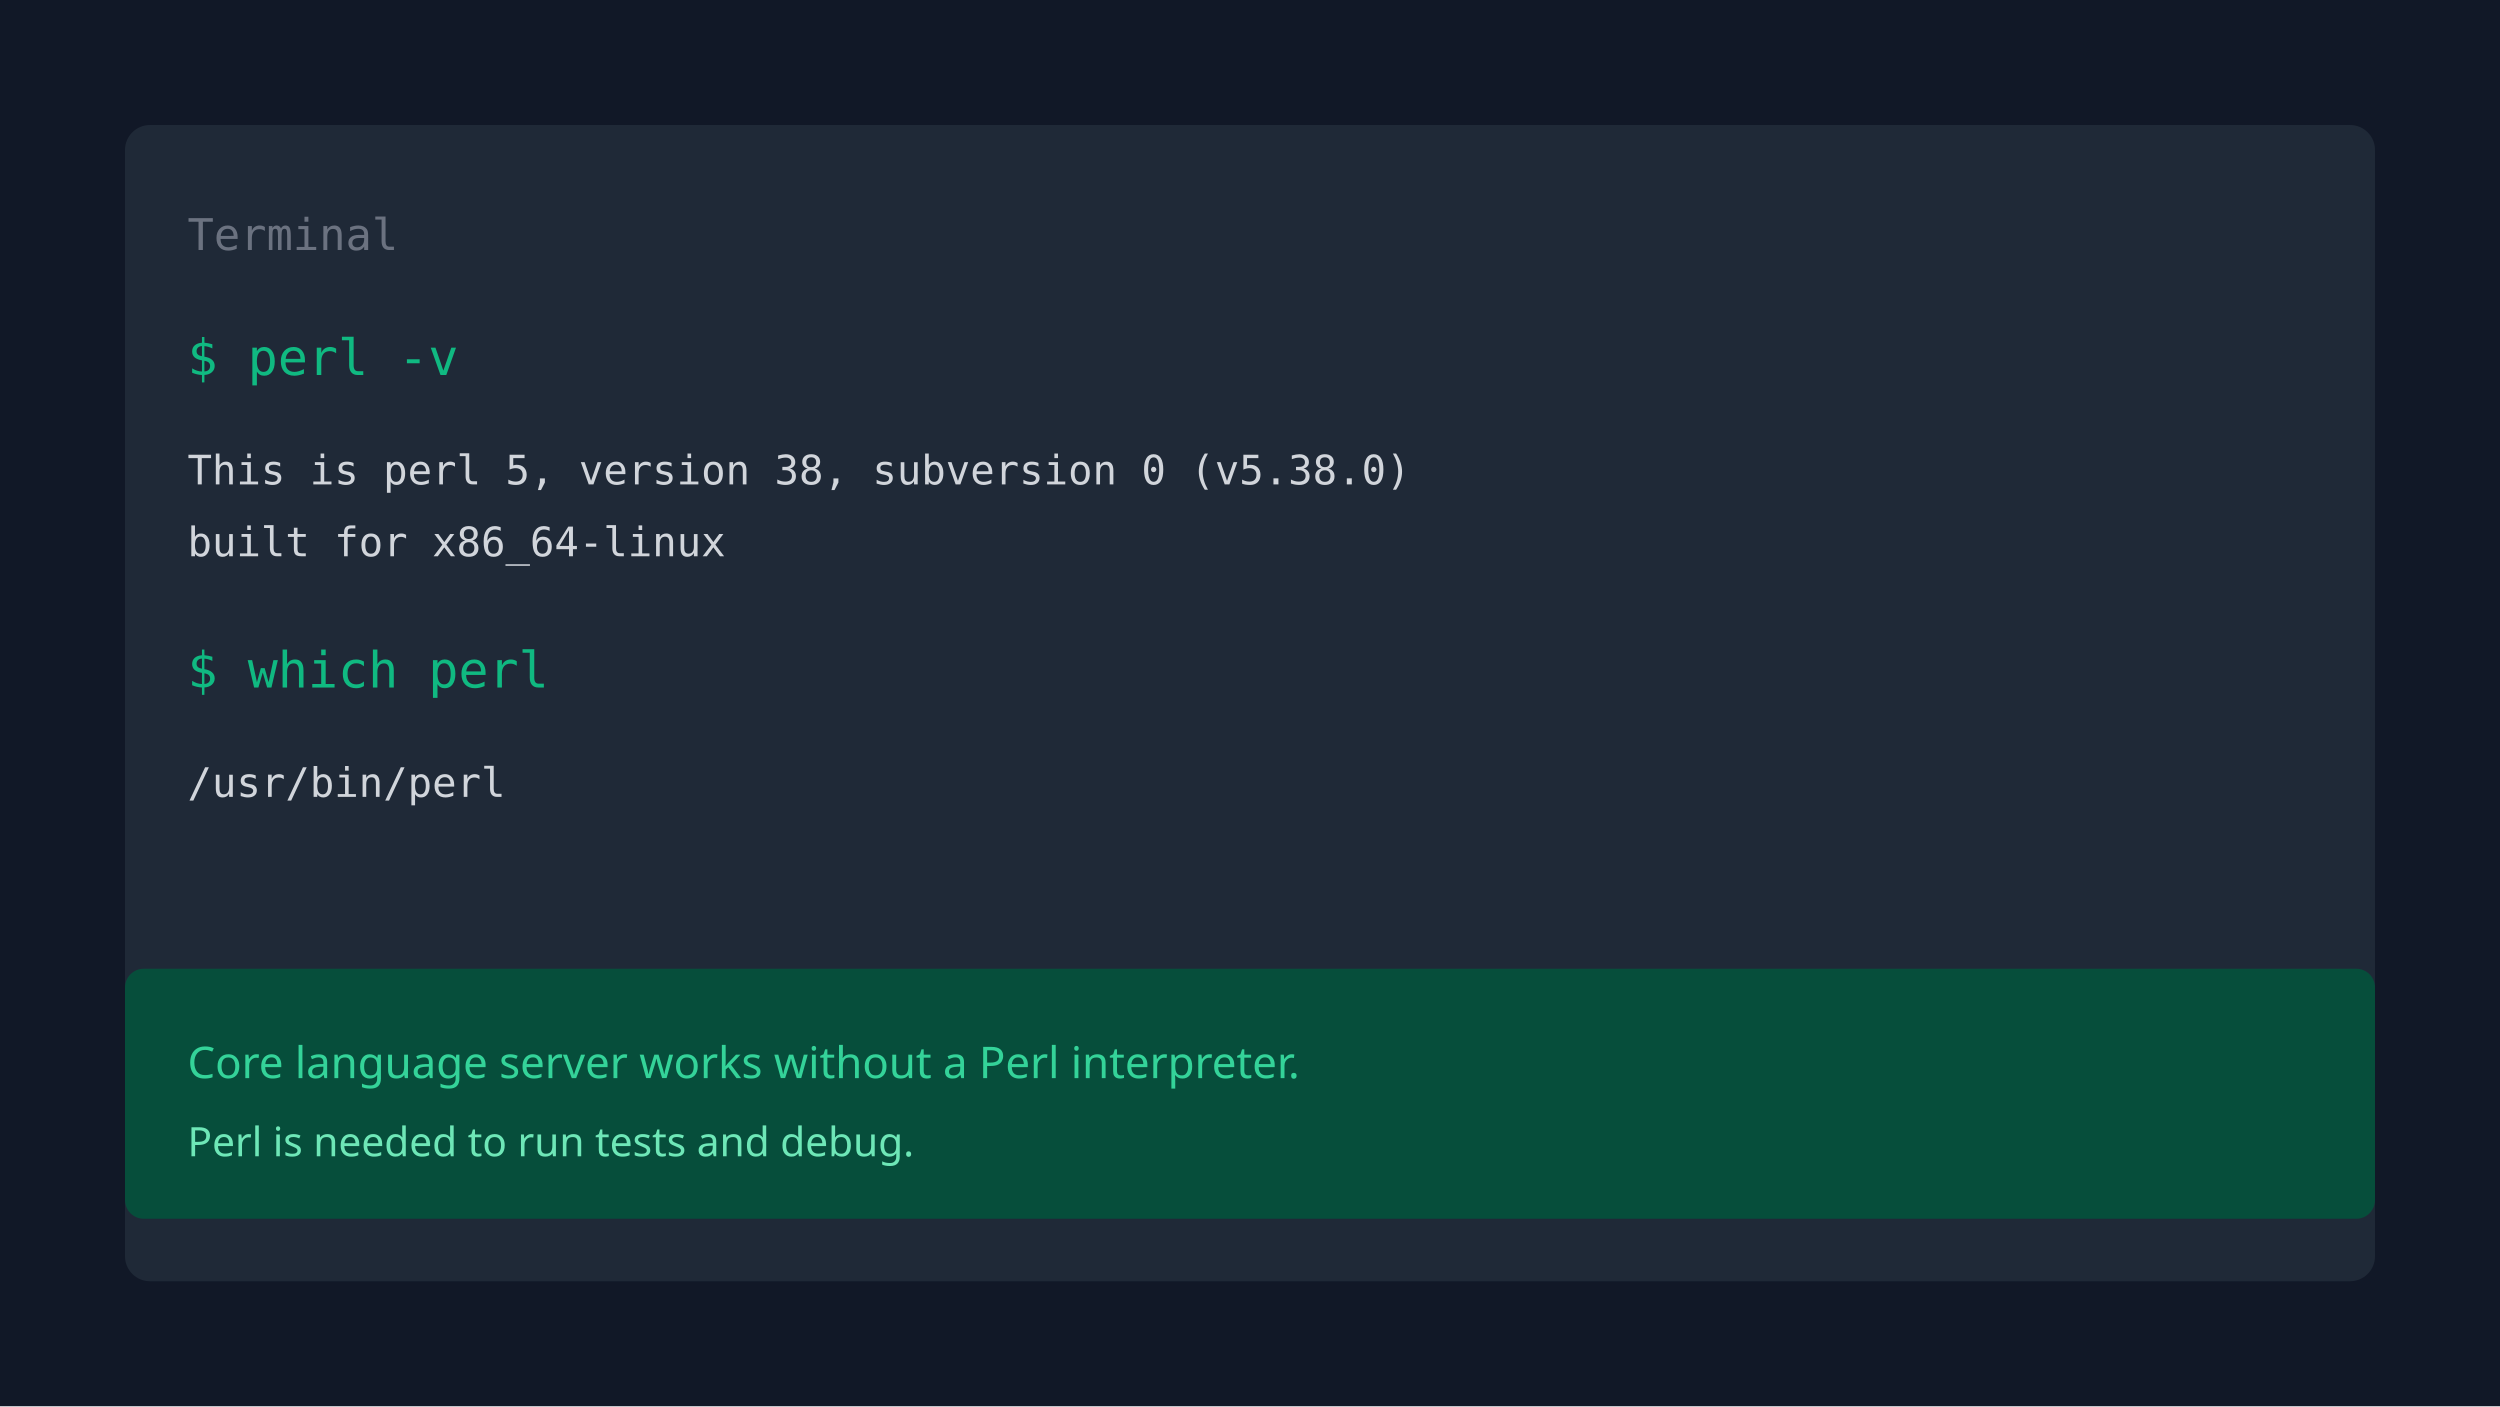
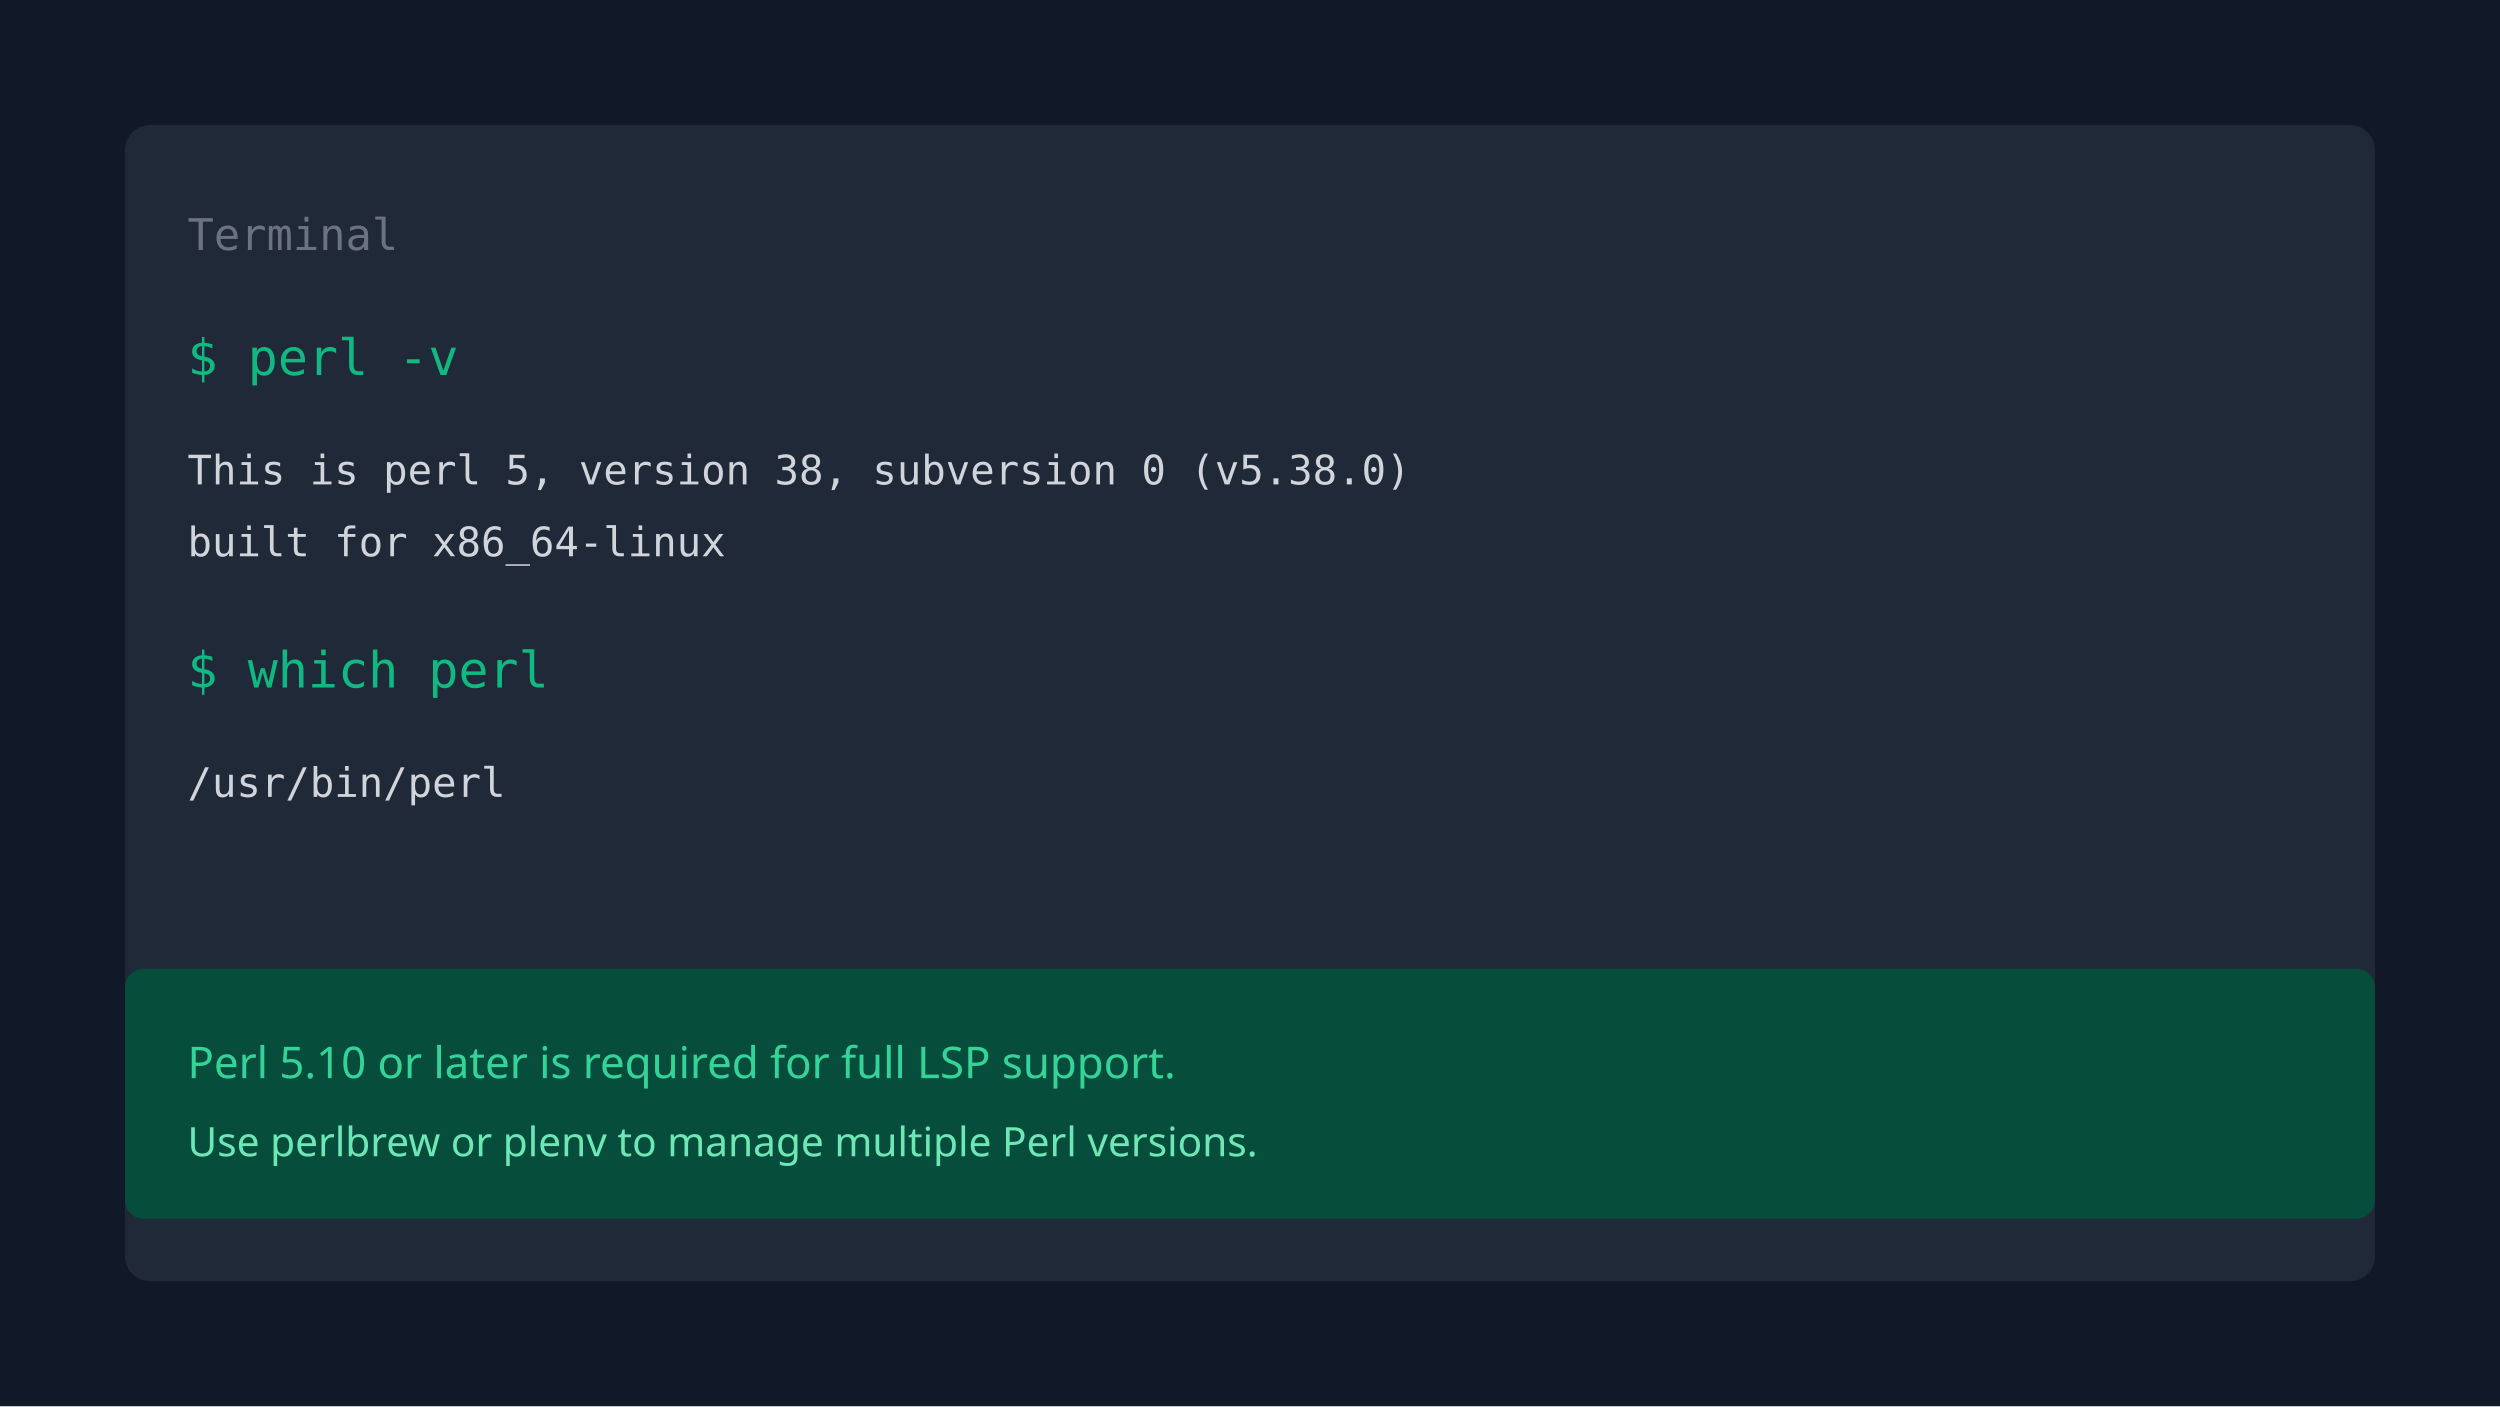
<svg xmlns="http://www.w3.org/2000/svg" viewBox="0 0 800 450" width="800" height="450">
  <rect width="800" height="450" fill="#111827" />
  <rect x="40" y="40" width="720" height="370" rx="8" fill="#1f2937" />
  <text x="60" y="80" font-family="monospace" font-size="14" fill="#6b7280">Terminal</text>
  <text x="60" y="120" font-family="monospace" font-size="16" fill="#10b981">$ perl -v</text>
  <text x="60" y="155" font-family="monospace" font-size="13" fill="#d1d5db">This is perl 5, version 38, subversion 0 (v5.38.0)</text>
  <text x="60" y="178" font-family="monospace" font-size="13" fill="#d1d5db">built for x86_64-linux</text>
  <text x="60" y="220" font-family="monospace" font-size="16" fill="#10b981">$ which perl</text>
  <text x="60" y="255" font-family="monospace" font-size="13" fill="#d1d5db">/usr/bin/perl</text>
  <rect x="40" y="310" width="720" height="80" rx="6" fill="#064e3b" />
-   <text x="60" y="345" font-family="sans-serif" font-size="14" fill="#34d399">Core language server works without a Perl interpreter.</text>
-   <text x="60" y="370" font-family="sans-serif" font-size="13" fill="#6ee7b7">Perl is needed to run tests and debug.</text>
+   <text x="60" y="345" font-family="sans-serif" font-size="14" fill="#34d399">Perl 5.10 or later is required for full LSP support.</text>
+   <text x="60" y="370" font-family="sans-serif" font-size="13" fill="#6ee7b7">Use perlbrew or plenv to manage multiple Perl versions.</text>
</svg>
